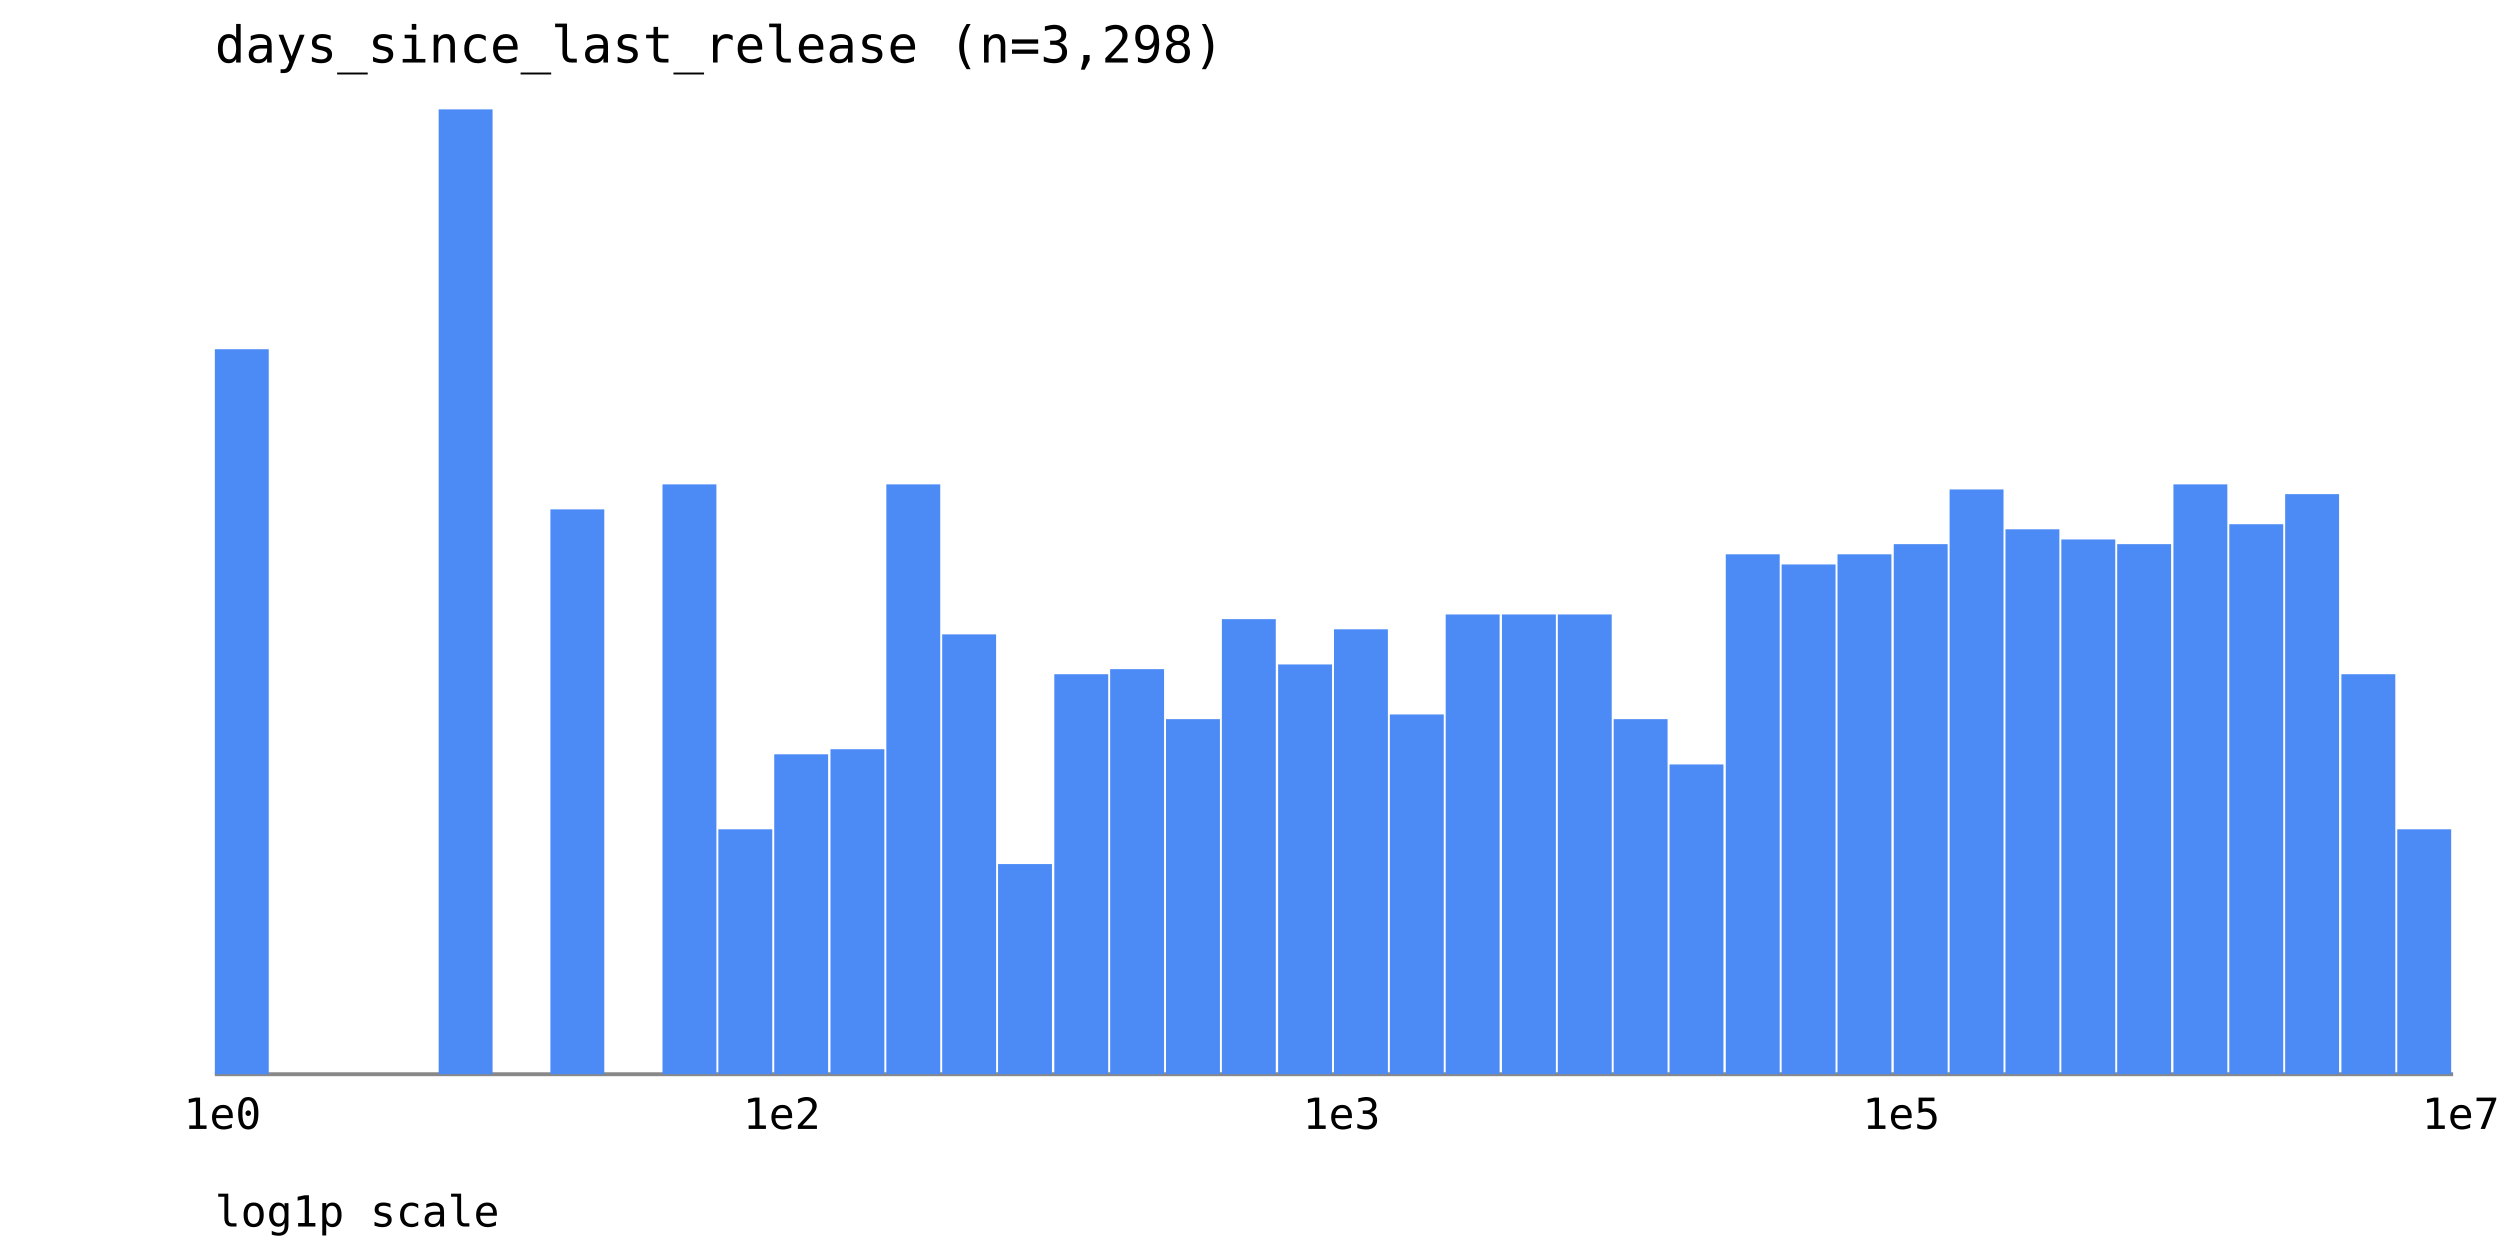
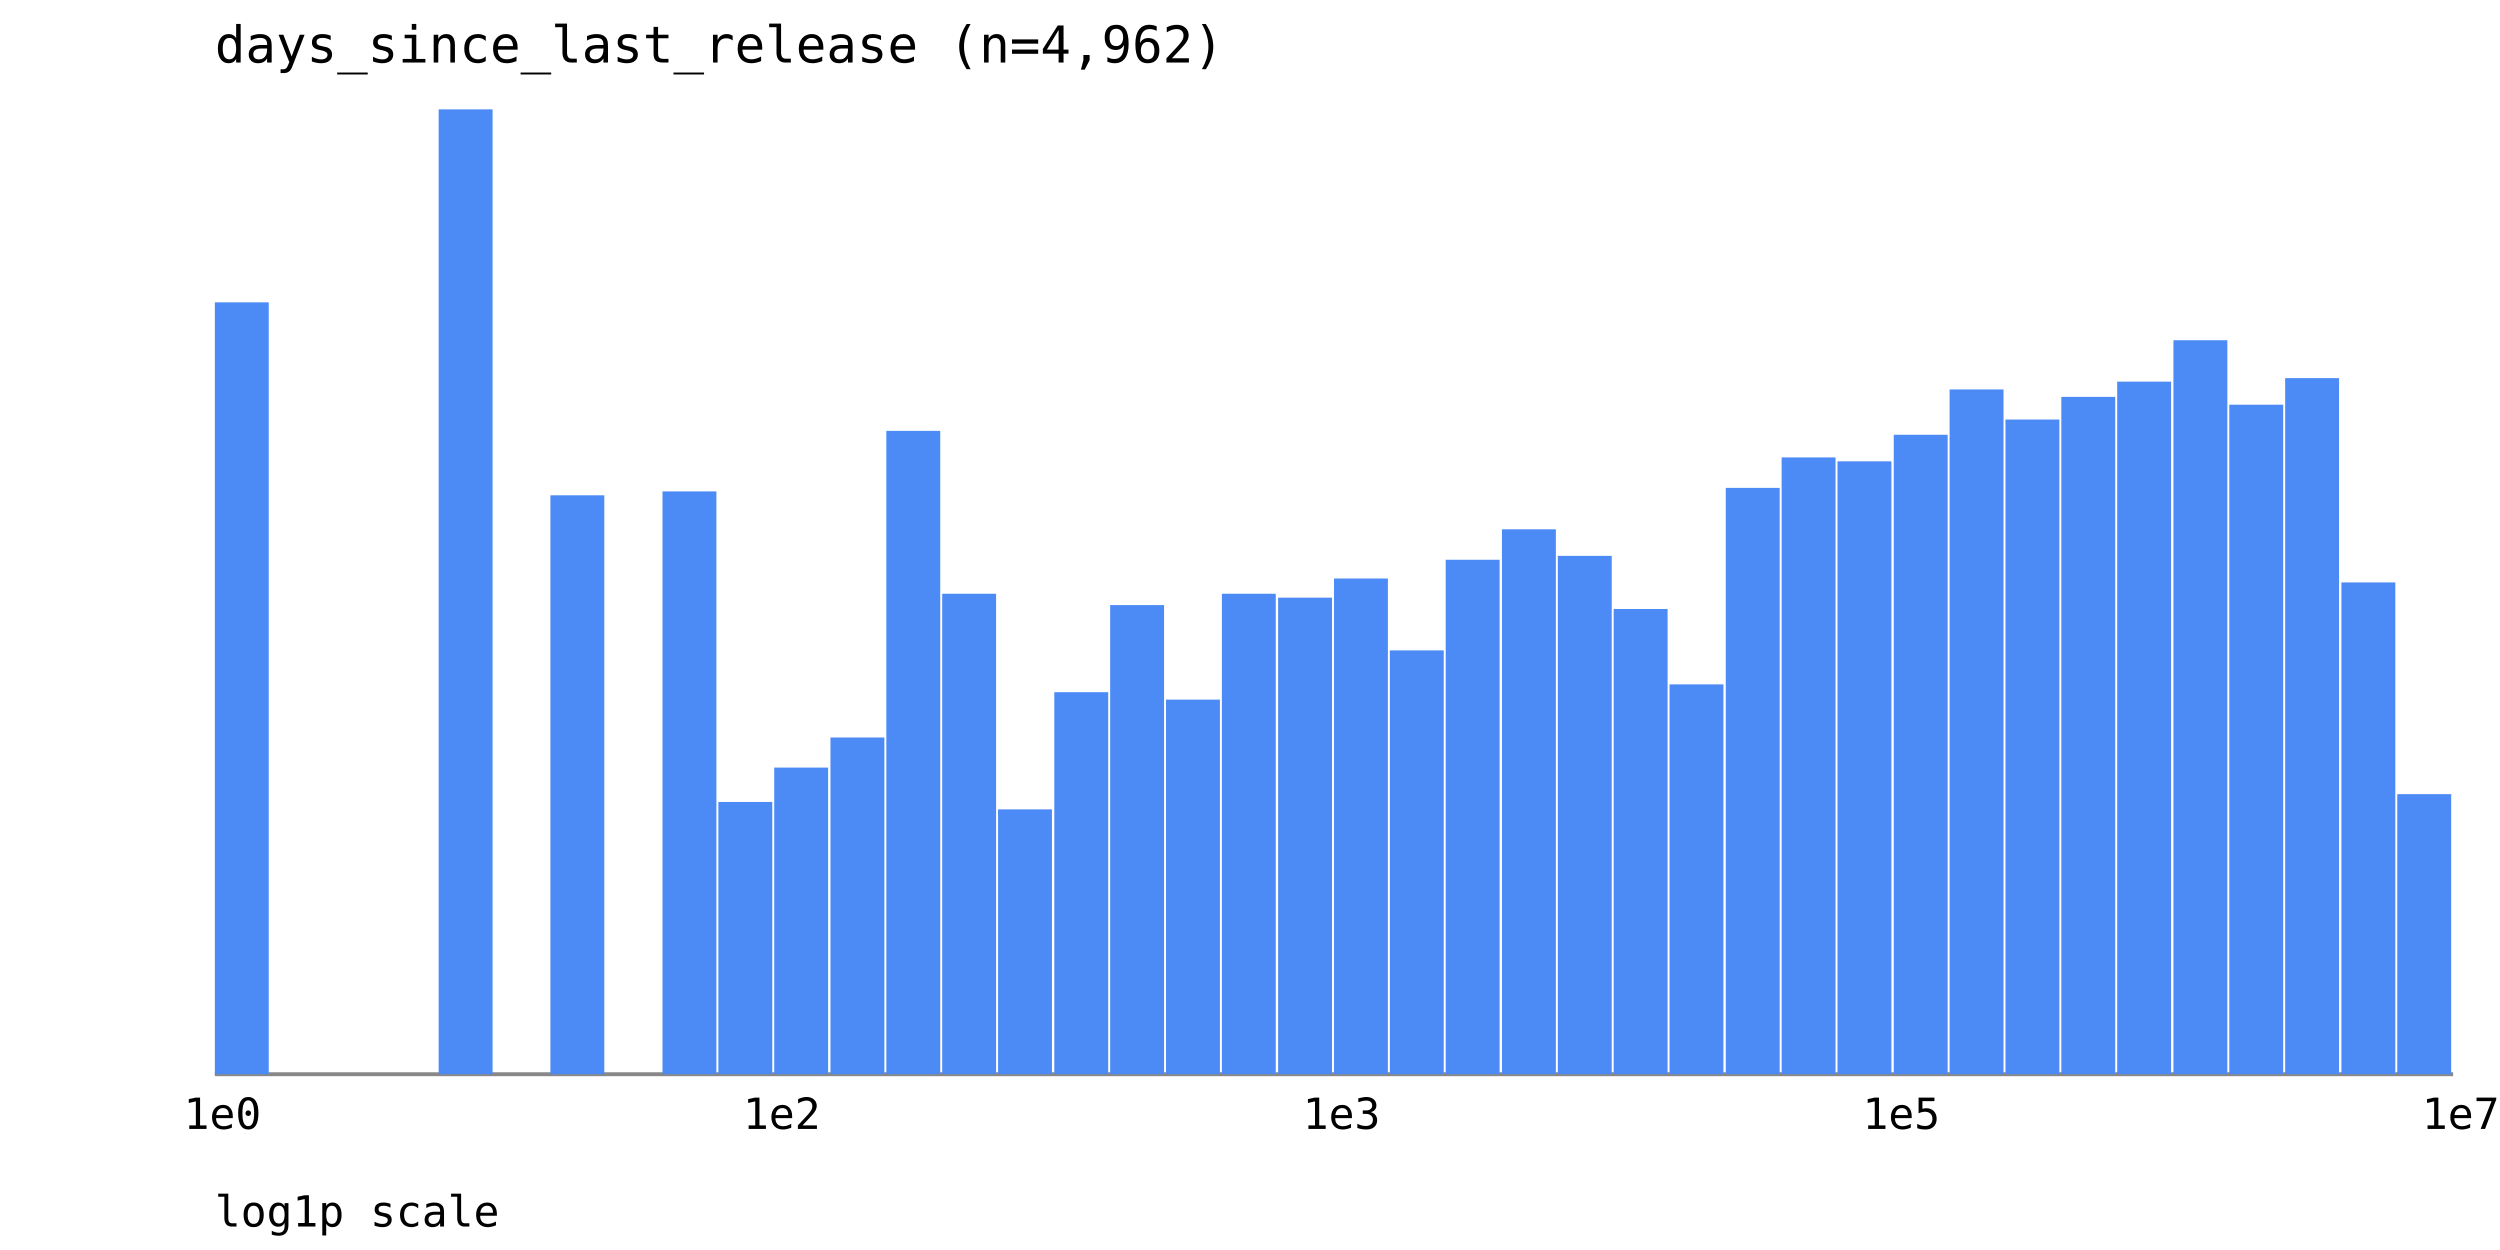
<svg xmlns="http://www.w3.org/2000/svg" width="640" height="320" viewBox="0 0 640 320" font-family="monospace" font-size="11">
-   <text x="55" y="16" font-size="13">days_since_last_release  (n=3,298)</text>
+   <text x="55" y="16" font-size="13">days_since_last_release  (n=4,962)</text>
  <line x1="55" y1="275" x2="628" y2="275" stroke="#888" />
  <line x1="55" y1="275" x2="55" y2="275" stroke="#888" />
-   <rect x="55.0" y="89.4" width="13.8" height="185.6" fill="#4c8bf5" />
+   <rect x="55.0" y="77.4" width="13.8" height="197.6" fill="#4c8bf5" />
  <rect x="69.3" y="275.0" width="13.8" height="0.0" fill="#4c8bf5" />
  <rect x="83.7" y="275.0" width="13.8" height="0.0" fill="#4c8bf5" />
  <rect x="98.0" y="275.0" width="13.8" height="0.0" fill="#4c8bf5" />
  <rect x="112.3" y="28.0" width="13.8" height="247.0" fill="#4c8bf5" />
  <rect x="126.6" y="275.0" width="13.8" height="0.0" fill="#4c8bf5" />
-   <rect x="140.9" y="130.4" width="13.8" height="144.6" fill="#4c8bf5" />
+   <rect x="140.9" y="126.8" width="13.8" height="148.2" fill="#4c8bf5" />
  <rect x="155.3" y="275.0" width="13.8" height="0.0" fill="#4c8bf5" />
-   <rect x="169.6" y="124.0" width="13.8" height="151.0" fill="#4c8bf5" />
-   <rect x="183.9" y="212.3" width="13.8" height="62.7" fill="#4c8bf5" />
-   <rect x="198.2" y="193.1" width="13.8" height="81.9" fill="#4c8bf5" />
-   <rect x="212.6" y="191.8" width="13.8" height="83.2" fill="#4c8bf5" />
-   <rect x="226.9" y="124.0" width="13.8" height="151.0" fill="#4c8bf5" />
-   <rect x="241.2" y="162.4" width="13.8" height="112.6" fill="#4c8bf5" />
-   <rect x="255.5" y="221.2" width="13.8" height="53.8" fill="#4c8bf5" />
-   <rect x="269.9" y="172.6" width="13.8" height="102.4" fill="#4c8bf5" />
-   <rect x="284.2" y="171.3" width="13.8" height="103.7" fill="#4c8bf5" />
-   <rect x="298.5" y="184.1" width="13.8" height="90.9" fill="#4c8bf5" />
-   <rect x="312.8" y="158.5" width="13.8" height="116.5" fill="#4c8bf5" />
-   <rect x="327.2" y="170.1" width="13.8" height="104.9" fill="#4c8bf5" />
-   <rect x="341.5" y="161.1" width="13.8" height="113.9" fill="#4c8bf5" />
-   <rect x="355.8" y="182.9" width="13.8" height="92.1" fill="#4c8bf5" />
-   <rect x="370.1" y="157.3" width="13.8" height="117.7" fill="#4c8bf5" />
-   <rect x="384.5" y="157.3" width="13.8" height="117.7" fill="#4c8bf5" />
-   <rect x="398.8" y="157.3" width="13.8" height="117.7" fill="#4c8bf5" />
-   <rect x="413.1" y="184.1" width="13.8" height="90.9" fill="#4c8bf5" />
-   <rect x="427.4" y="195.7" width="13.8" height="79.3" fill="#4c8bf5" />
-   <rect x="441.8" y="141.9" width="13.8" height="133.1" fill="#4c8bf5" />
-   <rect x="456.1" y="144.5" width="13.8" height="130.5" fill="#4c8bf5" />
-   <rect x="470.4" y="141.9" width="13.8" height="133.1" fill="#4c8bf5" />
-   <rect x="484.8" y="139.3" width="13.8" height="135.7" fill="#4c8bf5" />
-   <rect x="499.1" y="125.3" width="13.8" height="149.7" fill="#4c8bf5" />
-   <rect x="513.4" y="135.5" width="13.8" height="139.5" fill="#4c8bf5" />
-   <rect x="527.7" y="138.1" width="13.8" height="136.9" fill="#4c8bf5" />
-   <rect x="542.0" y="139.3" width="13.8" height="135.7" fill="#4c8bf5" />
-   <rect x="556.4" y="124.0" width="13.8" height="151.0" fill="#4c8bf5" />
-   <rect x="570.7" y="134.2" width="13.8" height="140.8" fill="#4c8bf5" />
-   <rect x="585.0" y="126.5" width="13.8" height="148.5" fill="#4c8bf5" />
-   <rect x="599.4" y="172.6" width="13.8" height="102.4" fill="#4c8bf5" />
-   <rect x="613.7" y="212.3" width="13.8" height="62.7" fill="#4c8bf5" />
+   <rect x="169.6" y="125.8" width="13.8" height="149.2" fill="#4c8bf5" />
+   <rect x="183.9" y="205.3" width="13.8" height="69.7" fill="#4c8bf5" />
+   <rect x="198.2" y="196.5" width="13.8" height="78.5" fill="#4c8bf5" />
+   <rect x="212.6" y="188.8" width="13.8" height="86.2" fill="#4c8bf5" />
+   <rect x="226.9" y="110.3" width="13.8" height="164.7" fill="#4c8bf5" />
+   <rect x="241.2" y="152.0" width="13.8" height="123.0" fill="#4c8bf5" />
+   <rect x="255.5" y="207.2" width="13.8" height="67.8" fill="#4c8bf5" />
+   <rect x="269.9" y="177.2" width="13.8" height="97.8" fill="#4c8bf5" />
+   <rect x="284.2" y="154.9" width="13.8" height="120.1" fill="#4c8bf5" />
+   <rect x="298.5" y="179.1" width="13.8" height="95.9" fill="#4c8bf5" />
+   <rect x="312.8" y="152.0" width="13.8" height="123.0" fill="#4c8bf5" />
+   <rect x="327.2" y="153.0" width="13.8" height="122.0" fill="#4c8bf5" />
+   <rect x="341.5" y="148.1" width="13.8" height="126.9" fill="#4c8bf5" />
+   <rect x="355.8" y="166.5" width="13.8" height="108.5" fill="#4c8bf5" />
+   <rect x="370.1" y="143.3" width="13.8" height="131.7" fill="#4c8bf5" />
+   <rect x="384.5" y="135.5" width="13.8" height="139.5" fill="#4c8bf5" />
+   <rect x="398.8" y="142.3" width="13.8" height="132.7" fill="#4c8bf5" />
+   <rect x="413.1" y="155.9" width="13.8" height="119.1" fill="#4c8bf5" />
+   <rect x="427.4" y="175.2" width="13.8" height="99.8" fill="#4c8bf5" />
+   <rect x="441.8" y="124.9" width="13.8" height="150.1" fill="#4c8bf5" />
+   <rect x="456.1" y="117.1" width="13.8" height="157.9" fill="#4c8bf5" />
+   <rect x="470.4" y="118.1" width="13.8" height="156.9" fill="#4c8bf5" />
+   <rect x="484.8" y="111.3" width="13.8" height="163.7" fill="#4c8bf5" />
+   <rect x="499.1" y="99.7" width="13.8" height="175.3" fill="#4c8bf5" />
+   <rect x="513.4" y="107.4" width="13.8" height="167.6" fill="#4c8bf5" />
+   <rect x="527.7" y="101.6" width="13.8" height="173.4" fill="#4c8bf5" />
+   <rect x="542.0" y="97.7" width="13.8" height="177.3" fill="#4c8bf5" />
+   <rect x="556.4" y="87.1" width="13.8" height="187.9" fill="#4c8bf5" />
+   <rect x="570.7" y="103.6" width="13.8" height="171.4" fill="#4c8bf5" />
+   <rect x="585.0" y="96.8" width="13.8" height="178.2" fill="#4c8bf5" />
+   <rect x="599.4" y="149.1" width="13.8" height="125.9" fill="#4c8bf5" />
+   <rect x="613.7" y="203.3" width="13.8" height="71.7" fill="#4c8bf5" />
  <text x="47.0" y="289">1e0</text>
  <text x="190.2" y="289">1e2</text>
  <text x="333.5" y="289">1e3</text>
  <text x="476.8" y="289">1e5</text>
  <text x="620.0" y="289">1e7</text>
  <text x="55" y="314">log1p scale</text>
</svg>
